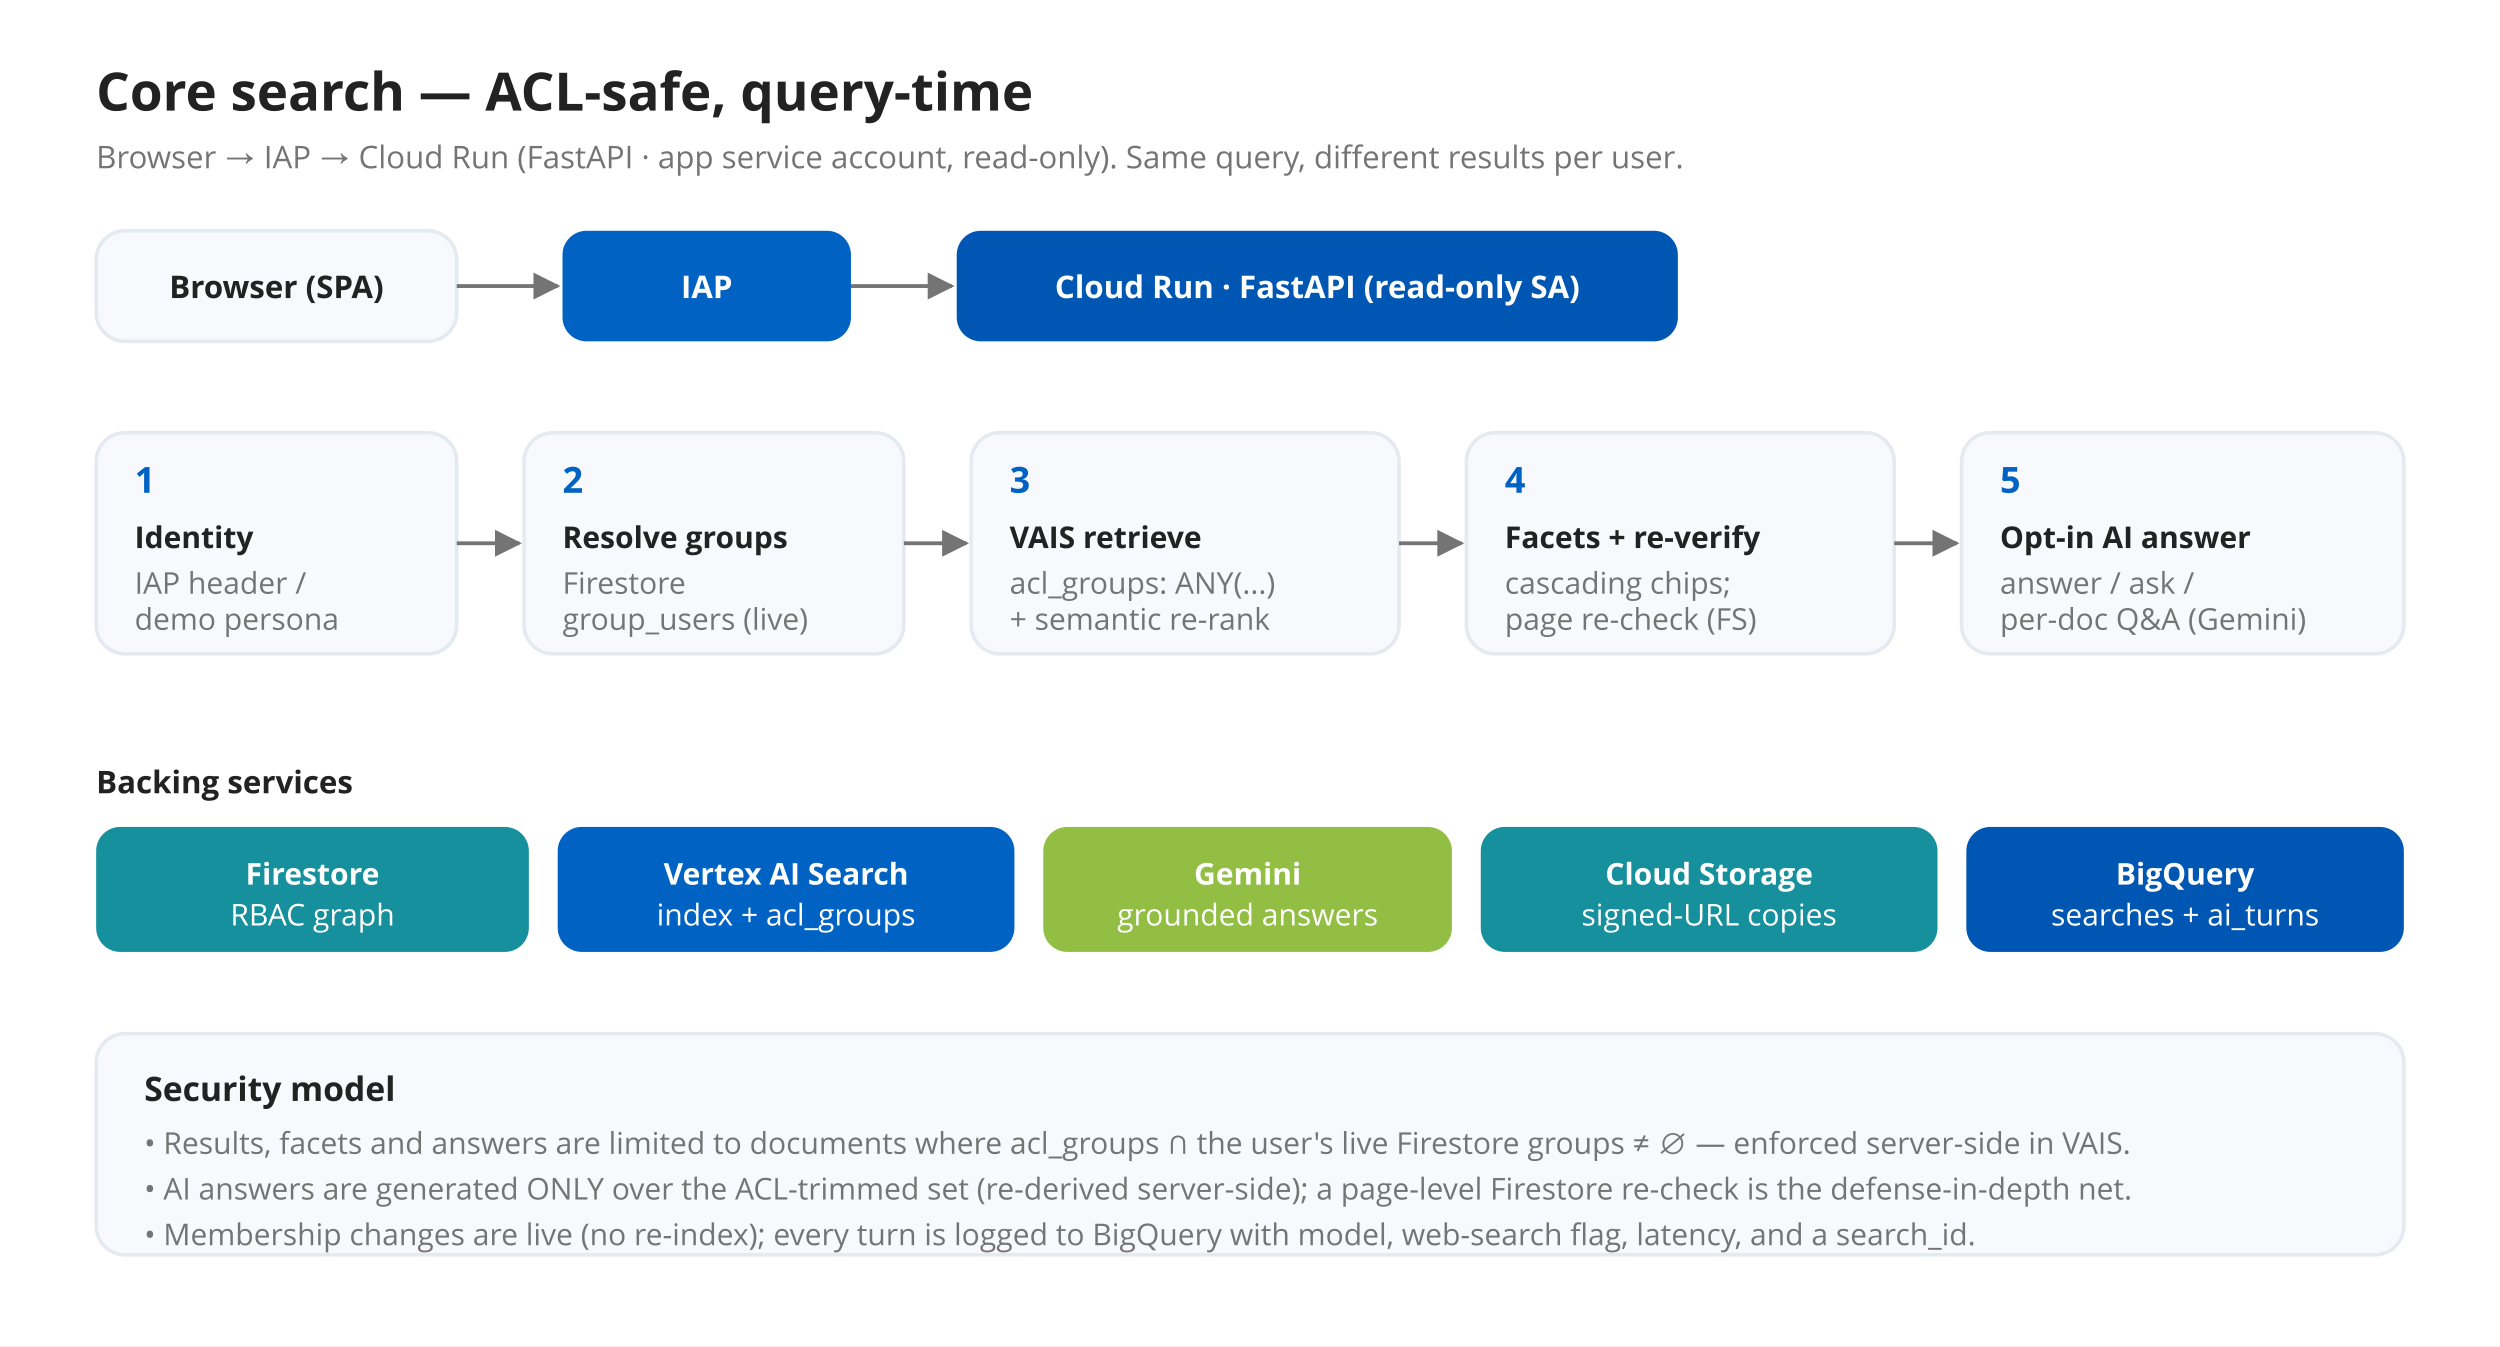
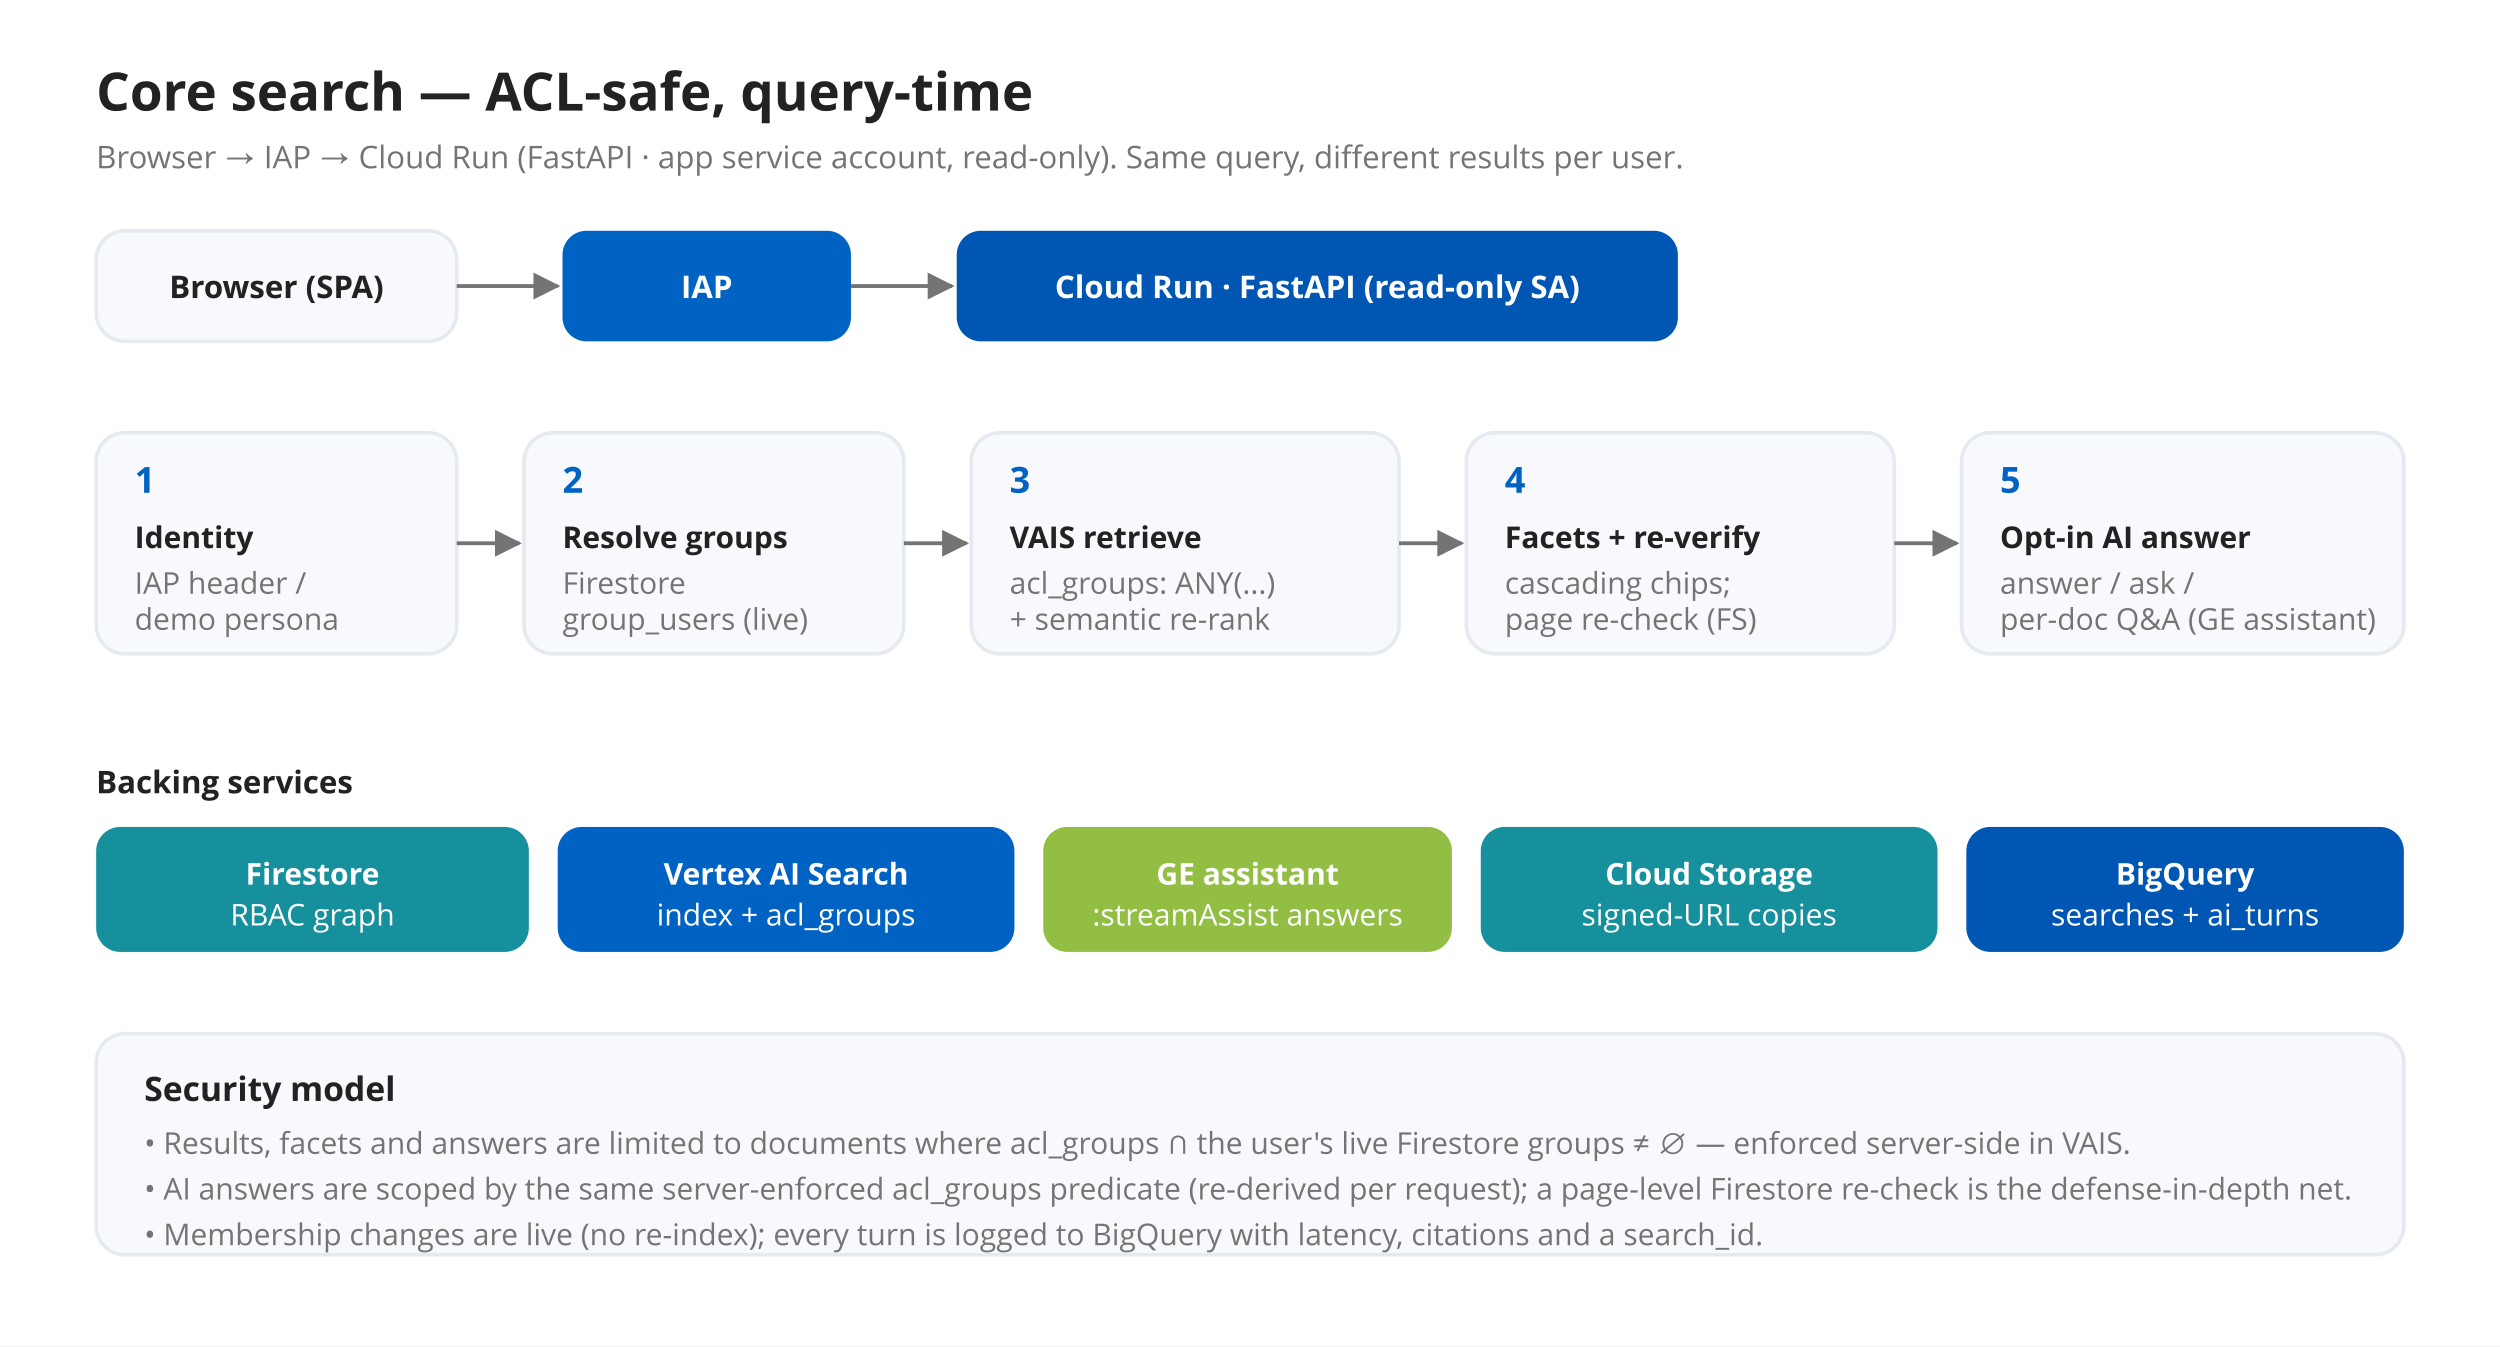
<svg xmlns="http://www.w3.org/2000/svg" viewBox="0 0 1040 560" font-family="'Open Sans',Helvetica,Arial,sans-serif">
  <defs>
    <marker id="arr" viewBox="0 0 10 10" refX="9" refY="5" markerWidth="7" markerHeight="7" orient="auto-start-reverse">
      <path d="M0 0L10 5L0 10z" fill="#747474" />
    </marker>
    <style>
      .t{fill:#222222} .m{fill:#747474} .w{fill:#ffffff}
      .card{fill:#F7F9FC;stroke:#E5EAF1;stroke-width:1.5;rx:12}
      .num{fill:#0063C3;font-weight:700}
      .h{font-weight:700}
      .flow{stroke:#747474;stroke-width:1.6;fill:none}
    </style>
  </defs>
  <rect width="1040" height="560" fill="#ffffff" />
  <text x="40" y="46" font-size="22" class="t h">Core search — ACL-safe, query-time</text>
  <text x="40" y="70" font-size="13" class="m">Browser → IAP → Cloud Run (FastAPI · app service account, read-only). Same query, different results per user.</text>
  <g font-size="13">
    <rect x="40" y="96" width="150" height="46" rx="10" class="card" />
    <text x="115" y="124" text-anchor="middle" class="t h">Browser (SPA)</text>
    <line x1="190" y1="119" x2="232" y2="119" class="flow" marker-end="url(#arr)" />
    <rect x="234" y="96" width="120" height="46" rx="10" fill="#0063C3" />
    <text x="294" y="124" text-anchor="middle" class="w h">IAP</text>
    <line x1="354" y1="119" x2="396" y2="119" class="flow" marker-end="url(#arr)" />
    <rect x="398" y="96" width="300" height="46" rx="10" fill="#0056B3" />
    <text x="548" y="124" text-anchor="middle" class="w h">Cloud Run · FastAPI (read-only SA)</text>
  </g>
  <g font-size="12.5">
    <rect x="40" y="180" width="150" height="92" rx="12" class="card" />
    <text x="56" y="205" font-size="15" class="num">1</text>
    <text x="56" y="228" class="t h">Identity</text>
    <text x="56" y="247" class="m">IAP header /</text>
    <text x="56" y="262" class="m">demo persona</text>
    <line x1="190" y1="226" x2="216" y2="226" class="flow" marker-end="url(#arr)" />
    <rect x="218" y="180" width="158" height="92" rx="12" class="card" />
    <text x="234" y="205" font-size="15" class="num">2</text>
    <text x="234" y="228" class="t h">Resolve groups</text>
    <text x="234" y="247" class="m">Firestore</text>
    <text x="234" y="262" class="m">group_users (live)</text>
    <line x1="376" y1="226" x2="402" y2="226" class="flow" marker-end="url(#arr)" />
    <rect x="404" y="180" width="178" height="92" rx="12" class="card" />
    <text x="420" y="205" font-size="15" class="num">3</text>
    <text x="420" y="228" class="t h">VAIS retrieve</text>
    <text x="420" y="247" class="m">acl_groups: ANY(...)</text>
    <text x="420" y="262" class="m">+ semantic re-rank</text>
    <line x1="582" y1="226" x2="608" y2="226" class="flow" marker-end="url(#arr)" />
    <rect x="610" y="180" width="178" height="92" rx="12" class="card" />
    <text x="626" y="205" font-size="15" class="num">4</text>
    <text x="626" y="228" class="t h">Facets + re-verify</text>
    <text x="626" y="247" class="m">cascading chips;</text>
    <text x="626" y="262" class="m">page re-check (FS)</text>
    <line x1="788" y1="226" x2="814" y2="226" class="flow" marker-end="url(#arr)" />
    <rect x="816" y="180" width="184" height="92" rx="12" class="card" />
    <text x="832" y="205" font-size="15" class="num">5</text>
    <text x="832" y="228" class="t h">Opt-in AI answer</text>
    <text x="832" y="247" class="m">answer / ask /</text>
-     <text x="832" y="262" class="m">per-doc Q&amp;A (Gemini)</text>
+     <text x="832" y="262" class="m">per-doc Q&amp;A (GE assistant)</text>
  </g>
  <text x="40" y="330" font-size="13" class="t h">Backing services</text>
  <g font-size="12.5">
    <rect x="40" y="344" width="180" height="52" rx="10" fill="#15909C" />
    <text x="130" y="368" text-anchor="middle" class="w h">Firestore</text>
    <text x="130" y="385" text-anchor="middle" class="w">RBAC graph</text>
    <rect x="232" y="344" width="190" height="52" rx="10" fill="#0063C3" />
    <text x="327" y="368" text-anchor="middle" class="w h">Vertex AI Search</text>
    <text x="327" y="385" text-anchor="middle" class="w">index + acl_groups</text>
    <rect x="434" y="344" width="170" height="52" rx="10" fill="#92BE43" />
-     <text x="519" y="368" text-anchor="middle" class="w h">Gemini</text>
-     <text x="519" y="385" text-anchor="middle" class="w">grounded answers</text>
+     <text x="519" y="368" text-anchor="middle" class="w h">GE assistant</text>
+     <text x="519" y="385" text-anchor="middle" class="w">:streamAssist answers</text>
    <rect x="616" y="344" width="190" height="52" rx="10" fill="#15909C" />
    <text x="711" y="368" text-anchor="middle" class="w h">Cloud Storage</text>
    <text x="711" y="385" text-anchor="middle" class="w">signed-URL copies</text>
    <rect x="818" y="344" width="182" height="52" rx="10" fill="#0056B3" />
    <text x="909" y="368" text-anchor="middle" class="w h">BigQuery</text>
    <text x="909" y="385" text-anchor="middle" class="w">searches + ai_turns</text>
  </g>
  <rect x="40" y="430" width="960" height="92" rx="12" fill="#F7F9FC" stroke="#E5EAF1" stroke-width="1.5" />
  <text x="60" y="458" font-size="14" class="t h">Security model</text>
  <text x="60" y="480" font-size="12.5" class="m">• Results, facets and answers are limited to documents where acl_groups ∩ the user's live Firestore groups ≠ ∅ — enforced server-side in VAIS.</text>
-   <text x="60" y="499" font-size="12.5" class="m">• AI answers are generated ONLY over the ACL-trimmed set (re-derived server-side); a page-level Firestore re-check is the defense-in-depth net.</text>
-   <text x="60" y="518" font-size="12.5" class="m">• Membership changes are live (no re-index); every turn is logged to BigQuery with model, web-search flag, latency, and a search_id.</text>
+   <text x="60" y="499" font-size="12.5" class="m">• AI answers are scoped by the same server-enforced acl_groups predicate (re-derived per request); a page-level Firestore re-check is the defense-in-depth net.</text>
+   <text x="60" y="518" font-size="12.5" class="m">• Membership changes are live (no re-index); every turn is logged to BigQuery with latency, citations and a search_id.</text>
</svg>
